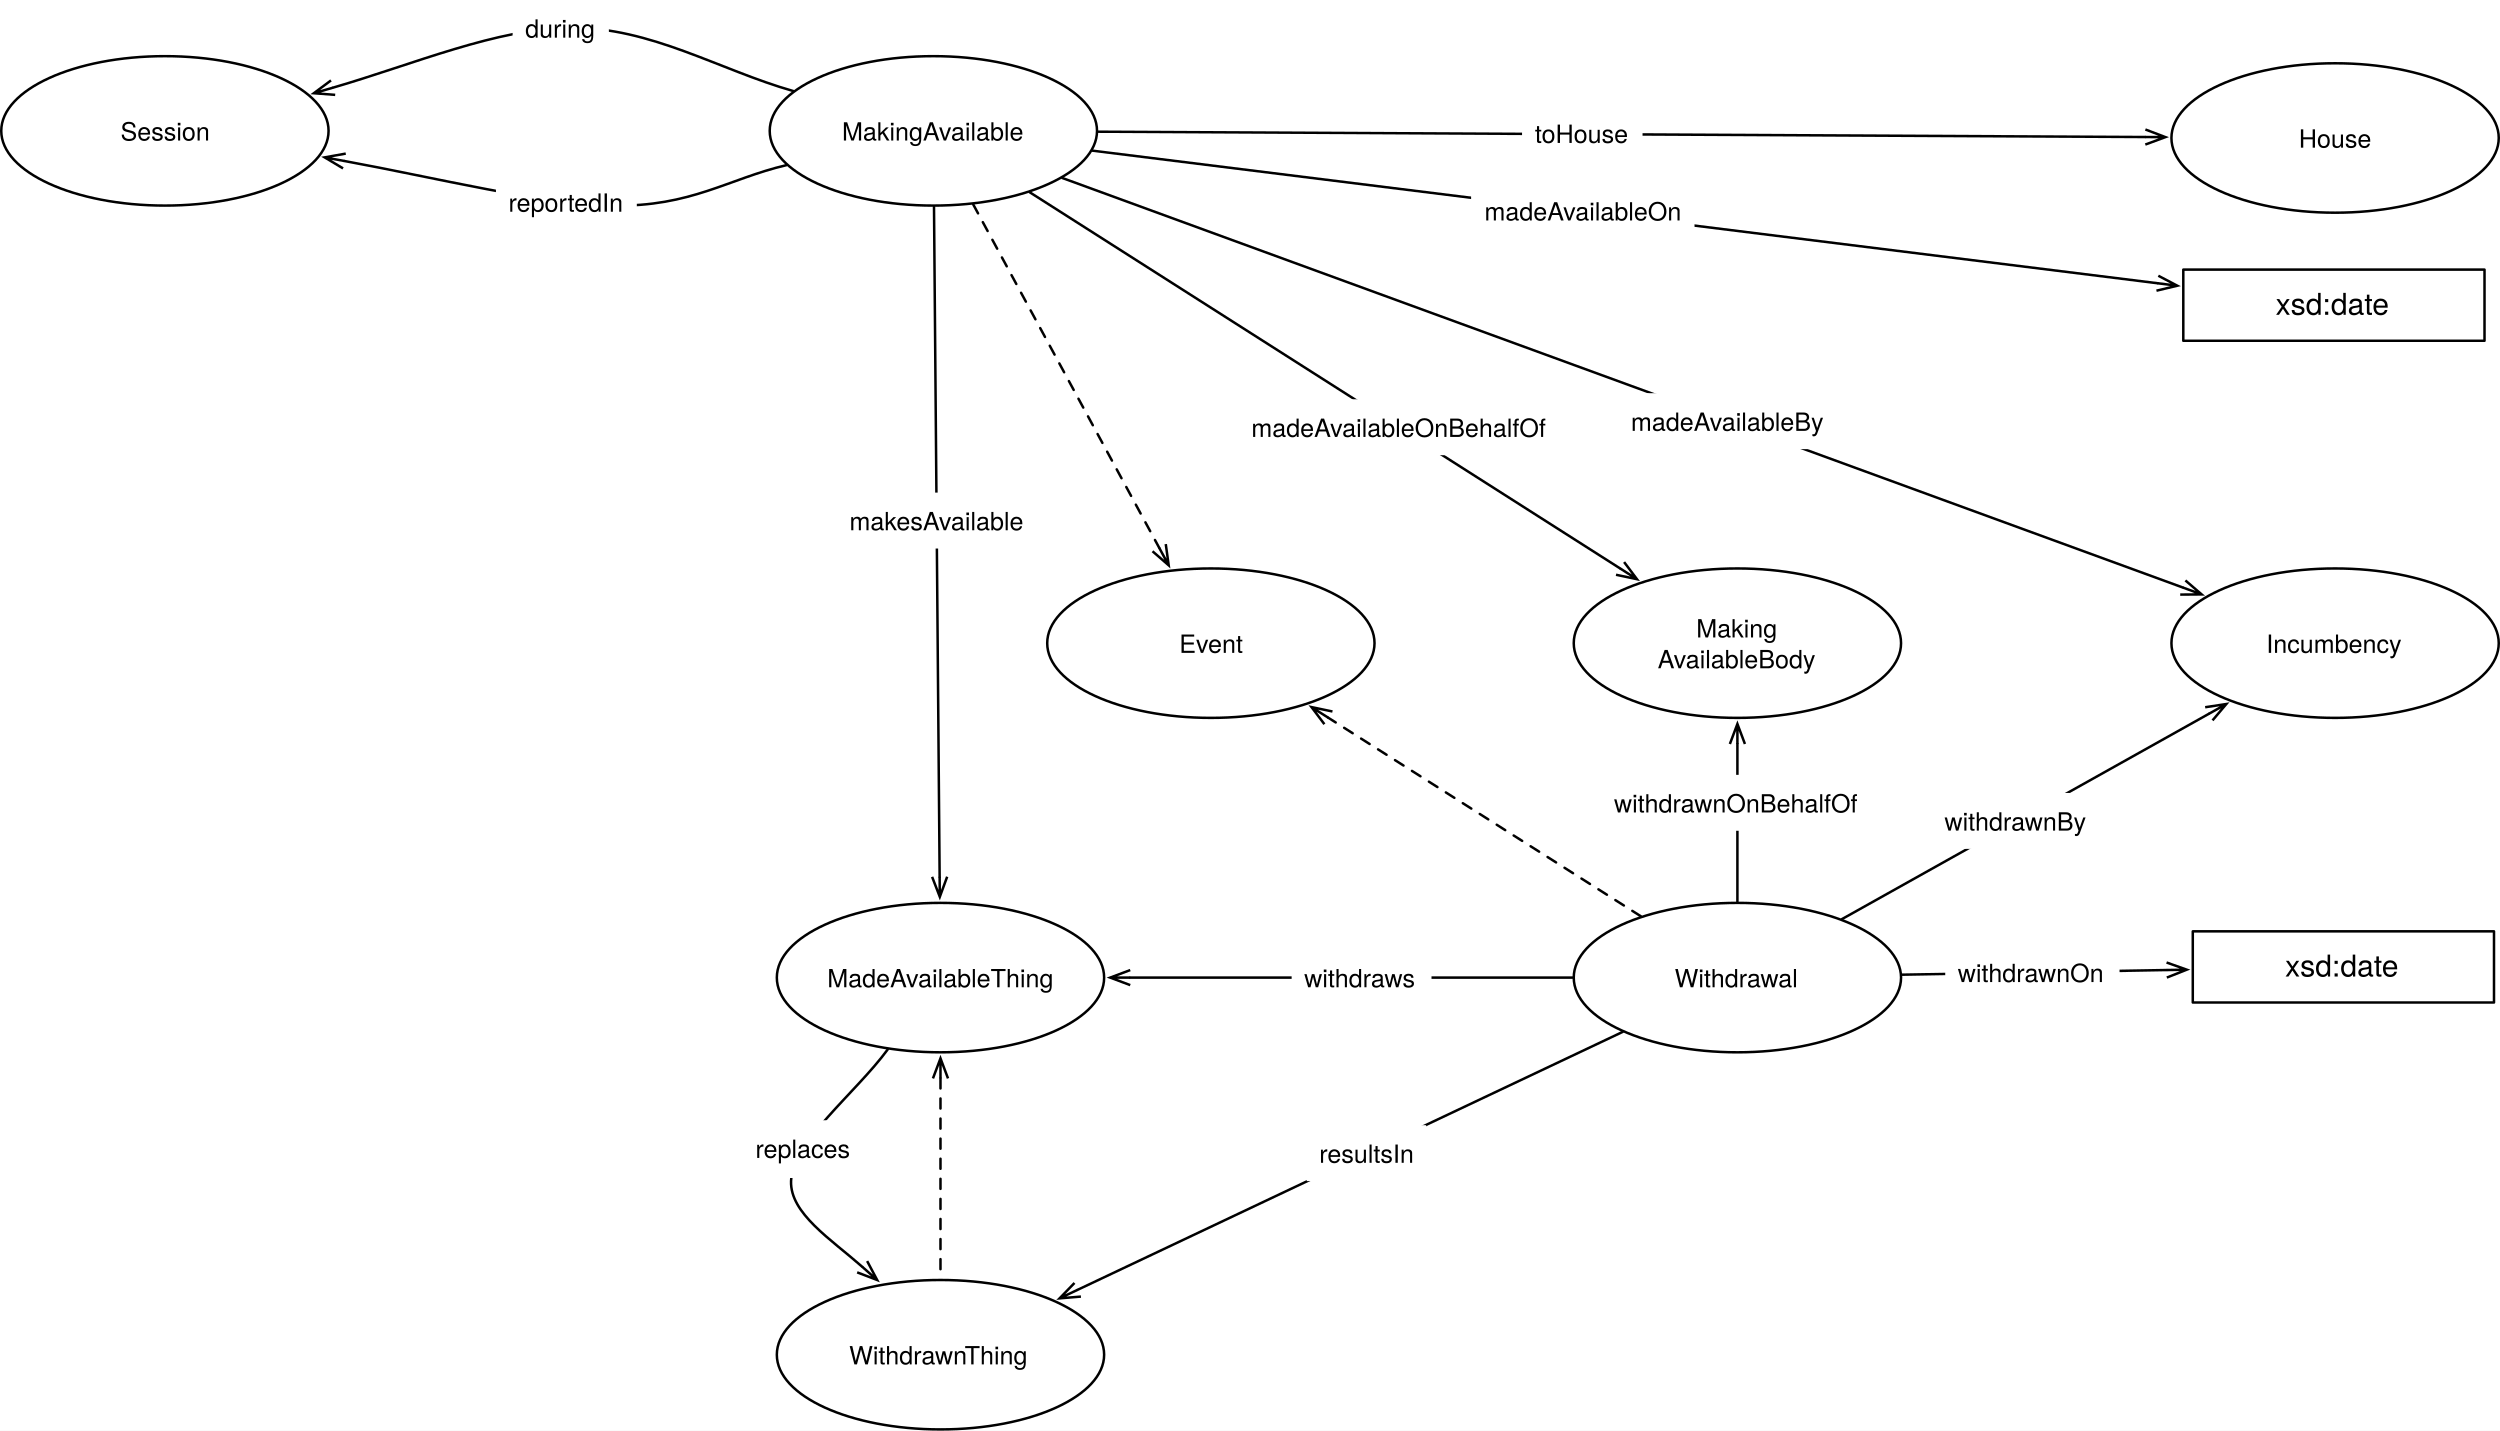
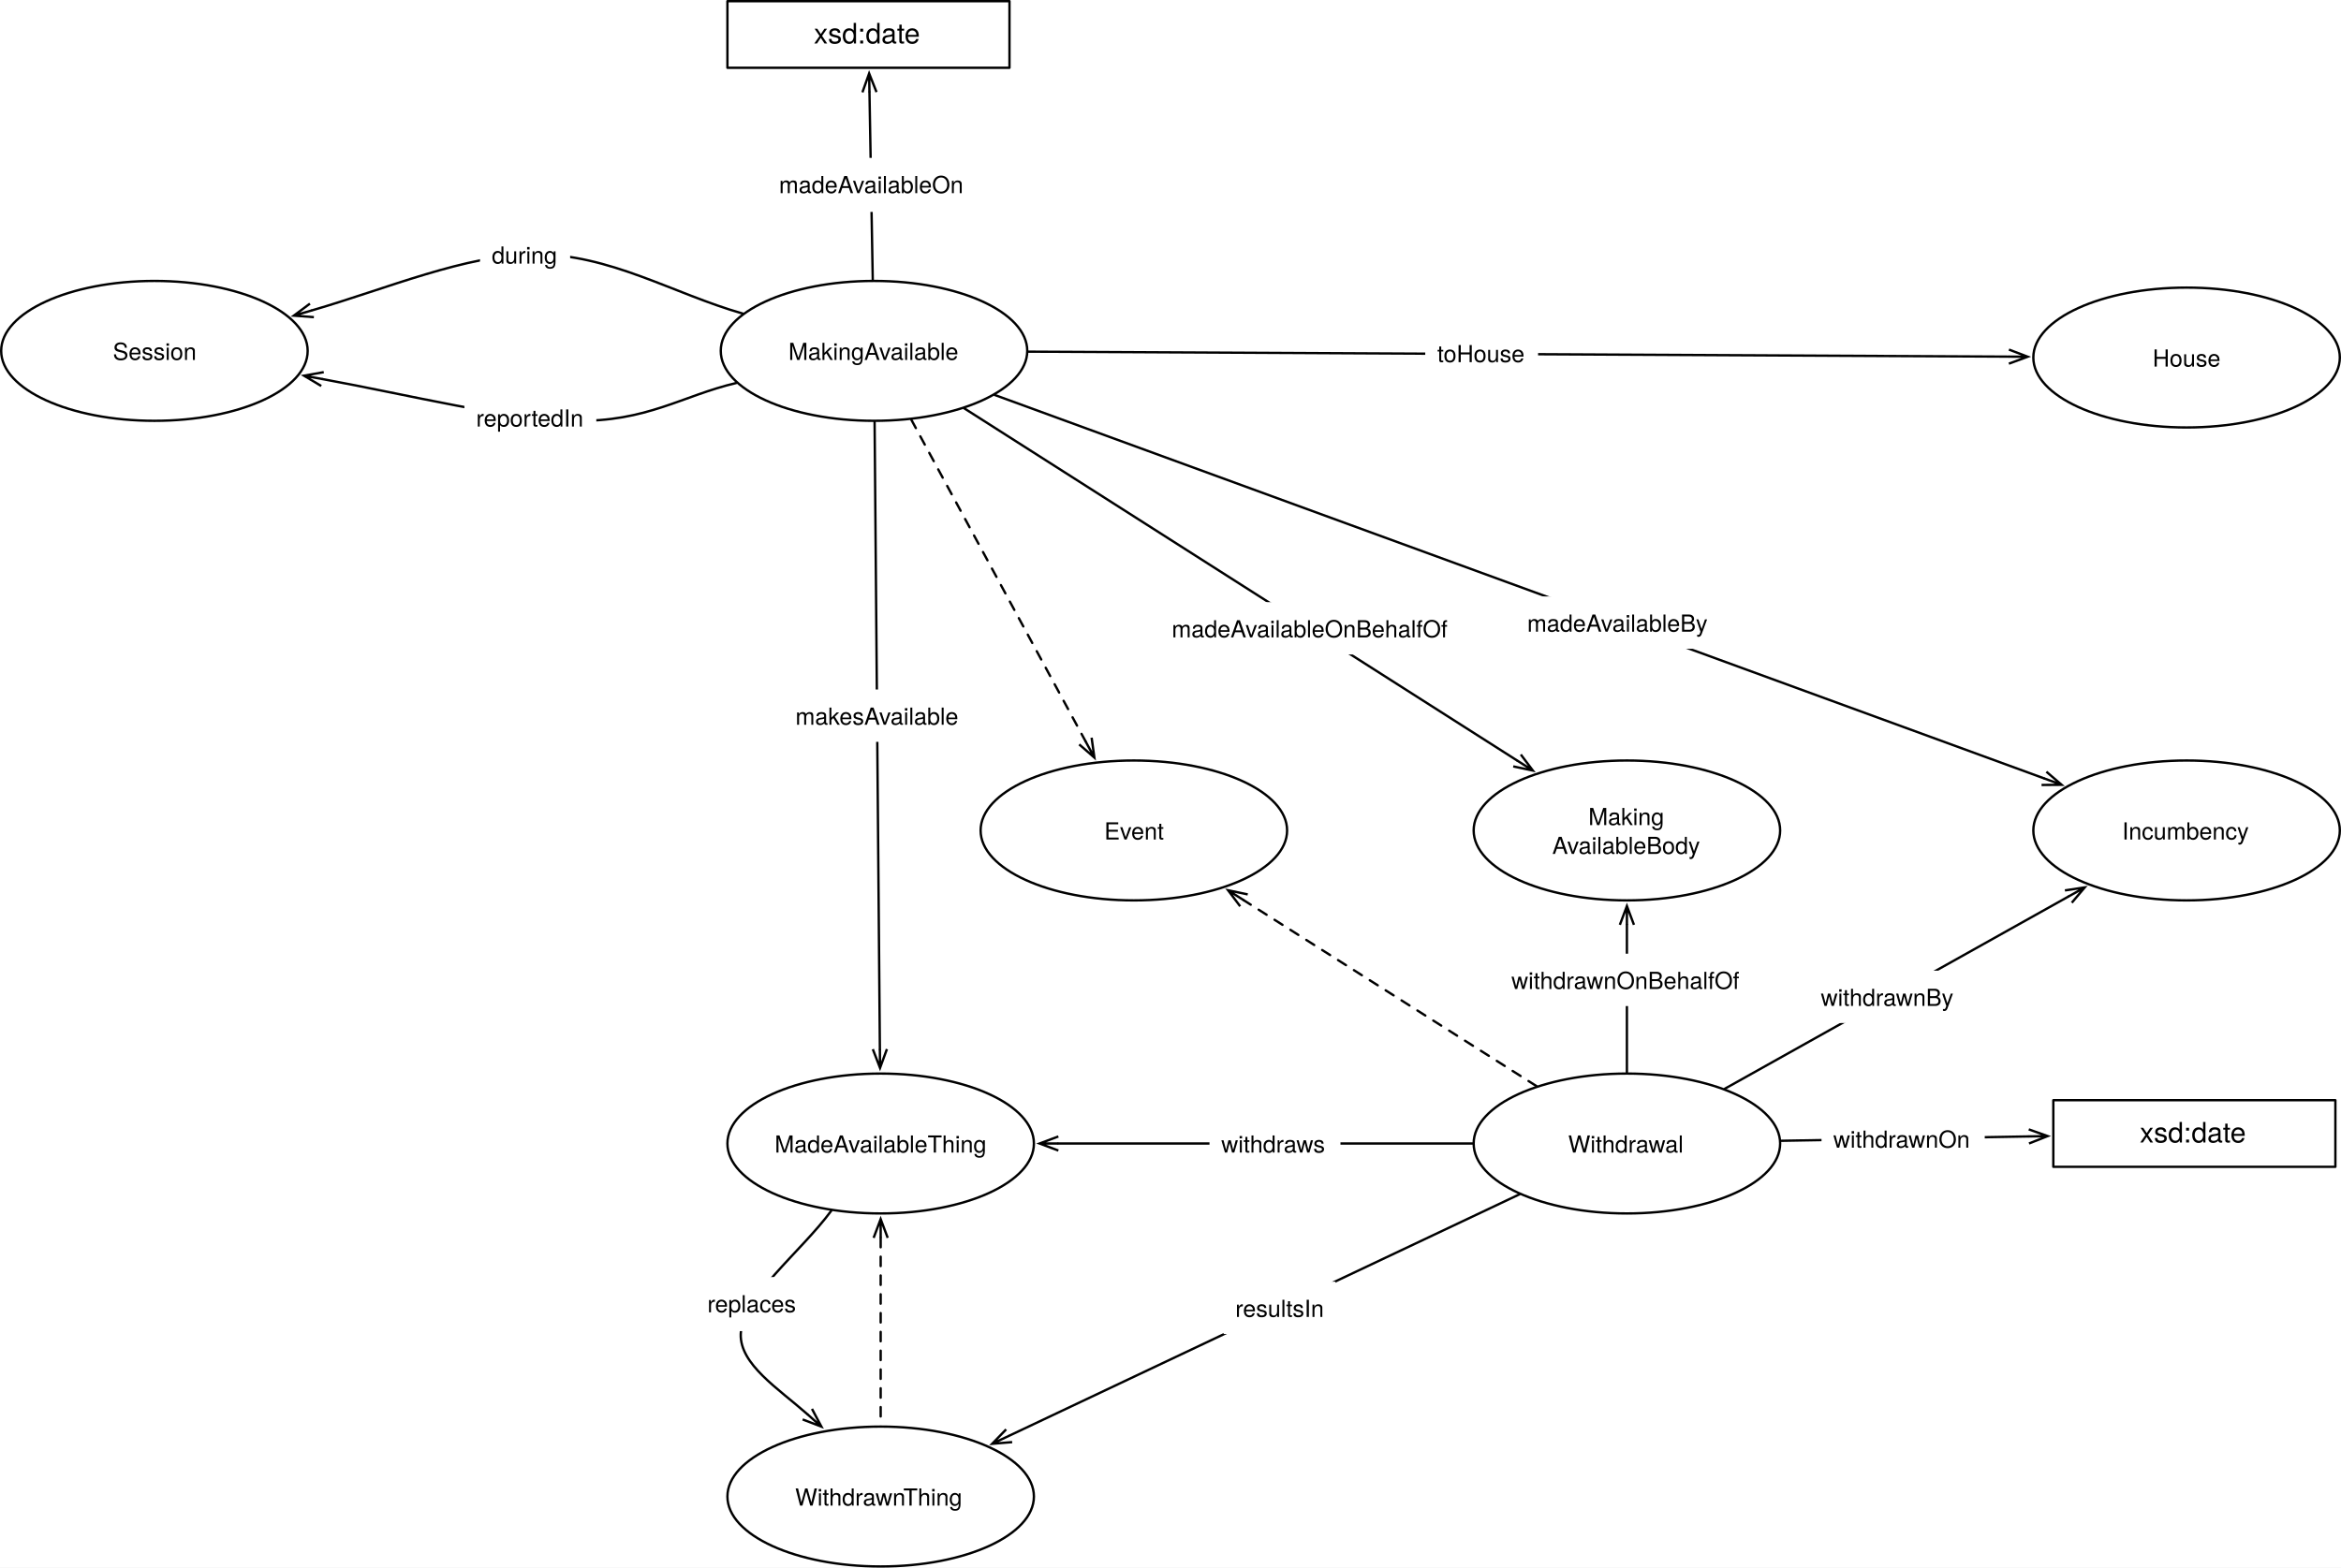
- <svg xmlns="http://www.w3.org/2000/svg" version="1.1" viewBox="583.437 218.573 995.961 569.959" width="995.961" height="569.959">
+ <svg xmlns="http://www.w3.org/2000/svg" version="1.1" viewBox="583.437 121.39 995.961 667.142" width="995.961" height="667.142">
  <defs>
    <marker orient="auto" overflow="visible" markerUnits="strokeWidth" id="StickArrow_Marker" stroke-linejoin="miter" stroke-miterlimit="10" viewBox="-1 -4 10 8" markerWidth="10" markerHeight="8" color="black">
      <g>
        <path d="M 8 0 L 0 0 M 0 -3 L 8 0 L 0 3" fill="none" stroke="currentColor" stroke-width="1" />
      </g>
    </marker>
    <marker orient="auto" overflow="visible" markerUnits="strokeWidth" id="StickArrow_Marker_2" stroke-linejoin="miter" stroke-miterlimit="10" viewBox="-9 -4 10 8" markerWidth="10" markerHeight="8" color="black">
      <g>
        <path d="M -8 0 L 0 0 M 0 3 L -8 0 L 0 -3" fill="none" stroke="currentColor" stroke-width="1" />
      </g>
    </marker>
  </defs>
  <g id="Canvas_1" fill="none" stroke="none" stroke-dasharray="none" fill-opacity="1" stroke-opacity="1">
-     <rect fill="white" x="583.437" y="218.573" width="995.961" height="569.959" />
+     <rect fill="white" x="583.437" y="121.39" width="995.961" height="667.142" />
    <g id="Canvas_1_Layer_1">
      <g id="Line_963">
        <line x1="1020.968" y1="271.042" x2="1438.108" y2="273.16" marker-end="url(#StickArrow_Marker)" stroke="black" stroke-linecap="round" stroke-linejoin="round" stroke-width="1" />
      </g>
      <g id="Graphic_964">
        <rect x="1189.798" y="260.521" width="48" height="23" fill="white" />
        <text transform="translate(1194.908 265.521)" fill="black">
          <tspan font-family="Helvetica Neue" font-size="10" fill="black" x="0" y="10" xml:space="preserve">toHouse</tspan>
        </text>
      </g>
      <g id="Graphic_962">
        <ellipse cx="1513.701" cy="273.543" rx="65.197" ry="29.764" fill="white" />
        <ellipse cx="1513.701" cy="273.543" rx="65.197" ry="29.764" stroke="black" stroke-linecap="round" stroke-linejoin="round" stroke-width="1" />
        <text transform="translate(1466.543 267.4033)" fill="black">
          <tspan font-family="Helvetica Neue" font-size="10" fill="black" x="32.712" y="10" xml:space="preserve">House</tspan>
        </text>
      </g>
      <g id="Graphic_1013">
-         <rect x="1453.228" y="325.984" width="120" height="28.346" fill="white" />
-         <rect x="1453.228" y="325.984" width="120" height="28.346" stroke="black" stroke-linecap="round" stroke-linejoin="round" stroke-width="1" />
-         <text transform="translate(1458.228 332.9895)" fill="black">
+         <rect x="892.913" y="121.89" width="120" height="28.346" fill="white" />
+         <rect x="892.913" y="121.89" width="120" height="28.346" stroke="black" stroke-linecap="round" stroke-linejoin="round" stroke-width="1" />
+         <text transform="translate(897.9134 128.895)" fill="black">
          <tspan font-family="Helvetica Neue" font-size="12" fill="black" x="31.774" y="11" xml:space="preserve">xsd:date</tspan>
        </text>
      </g>
      <g id="Line_1015">
-         <line x1="1018.683" y1="278.601" x2="1442.908" y2="331.405" marker-end="url(#StickArrow_Marker)" stroke="black" stroke-linecap="round" stroke-linejoin="round" stroke-width="1" />
+         <line x1="954.745" y1="240.446" x2="953.345" y2="160.635" marker-end="url(#StickArrow_Marker)" stroke="black" stroke-linecap="round" stroke-linejoin="round" stroke-width="1" />
      </g>
      <g id="Graphic_1016">
-         <rect x="1169.503" y="291.413" width="89" height="23" fill="white" />
-         <text transform="translate(1174.823 296.4127)" fill="black">
+         <rect x="909.536" y="188.577" width="89" height="23" fill="white" />
+         <text transform="translate(914.8564 193.5769)" fill="black">
          <tspan font-family="Helvetica Neue" font-size="10" fill="black" x="29842795e-20" y="10" xml:space="preserve">madeAvailableOn</tspan>
        </text>
      </g>
      <g id="Graphic_1005">
        <ellipse cx="649.134" cy="270.709" rx="65.197" ry="29.764" fill="white" />
        <ellipse cx="649.134" cy="270.709" rx="65.197" ry="29.764" stroke="black" stroke-linecap="round" stroke-linejoin="round" stroke-width="1" />
        <text transform="translate(601.9764 264.5687)" fill="black">
          <tspan font-family="Helvetica Neue" font-size="10" fill="black" x="29.472" y="10" xml:space="preserve">Session</tspan>
        </text>
      </g>
      <g id="Line_1006">
        <path d="M 899.44 254.834 C 869.866 246.426 842.848 229.396 810.709 229.606 C 781.499 229.797 748.044 244.227 716.134 253.484" marker-end="url(#StickArrow_Marker)" stroke="black" stroke-linecap="round" stroke-linejoin="round" stroke-width="1" />
      </g>
      <g id="Graphic_1007">
        <rect x="787.658" y="218.573" width="38.34" height="22.28" fill="white" />
        <text transform="translate(792.6581 223.5726)" fill="black">
          <tspan font-family="Helvetica Neue" font-size="10" fill="black" x="7105427e-20" y="10" xml:space="preserve">during</tspan>
        </text>
      </g>
      <g id="Graphic_1011">
        <ellipse cx="955.276" cy="270.709" rx="65.197" ry="29.764" fill="white" />
        <ellipse cx="955.276" cy="270.709" rx="65.197" ry="29.764" stroke="black" stroke-linecap="round" stroke-linejoin="round" stroke-width="1" />
        <text transform="translate(908.1181 264.5687)" fill="black">
          <tspan font-family="Helvetica Neue" font-size="10" fill="black" x="10.762" y="10" xml:space="preserve">MakingAvailable</tspan>
        </text>
      </g>
      <g id="Line_1024">
        <path d="M 896.72 284.372 C 873.721 289.738 858.686 301.034 827.716 300.472 C 799.294 299.957 757.433 289.453 720.639 282.712" marker-end="url(#StickArrow_Marker)" stroke="black" stroke-linecap="round" stroke-linejoin="round" stroke-width="1" />
      </g>
      <g id="Graphic_1023">
        <rect x="781.011" y="287.919" width="56.12" height="22.28" fill="white" />
        <text transform="translate(786.0107 292.9191)" fill="black">
          <tspan font-family="Helvetica Neue" font-size="10" fill="black" x="0" y="10" xml:space="preserve">reportedIn</tspan>
        </text>
      </g>
      <g id="Graphic_1025">
        <ellipse cx="1513.701" cy="474.803" rx="65.197" ry="29.764" fill="white" />
        <ellipse cx="1513.701" cy="474.803" rx="65.197" ry="29.764" stroke="black" stroke-linecap="round" stroke-linejoin="round" stroke-width="1" />
        <text transform="translate(1466.543 468.6631)" fill="black">
          <tspan font-family="Helvetica Neue" font-size="10" fill="black" x="19.737" y="10" xml:space="preserve">Incumbency</tspan>
        </text>
      </g>
      <g id="Line_1027">
        <line x1="1006.645" y1="289.483" x2="1453.033" y2="452.63" marker-end="url(#StickArrow_Marker)" stroke="black" stroke-linecap="round" stroke-linejoin="round" stroke-width="1" />
      </g>
      <g id="Graphic_1026">
        <rect x="1228.178" y="375.217" width="87.05" height="22.28" fill="white" />
        <text transform="translate(1233.178 380.2173)" fill="black">
          <tspan font-family="Helvetica Neue" font-size="10" fill="black" x="0" y="10" xml:space="preserve">madeAvailableBy</tspan>
        </text>
      </g>
      <g id="Graphic_1031">
        <ellipse cx="958.11" cy="608.032" rx="65.197" ry="29.764" fill="white" />
        <ellipse cx="958.11" cy="608.032" rx="65.197" ry="29.764" stroke="black" stroke-linecap="round" stroke-linejoin="round" stroke-width="1" />
        <text transform="translate(910.9528 601.8915)" fill="black">
          <tspan font-family="Helvetica Neue" font-size="10" fill="black" x="2.057" y="10" xml:space="preserve">MadeAvailableThing</tspan>
        </text>
      </g>
      <g id="Line_1033">
        <line x1="955.53" y1="300.972" x2="957.773" y2="567.868" marker-end="url(#StickArrow_Marker)" stroke="black" stroke-linecap="round" stroke-linejoin="round" stroke-width="1" />
      </g>
      <g id="Graphic_1032">
        <rect x="916.85" y="414.819" width="79.46" height="22.28" fill="white" />
        <text transform="translate(921.8502 419.8193)" fill="black">
          <tspan font-family="Helvetica Neue" font-size="10" fill="black" x="0" y="10" xml:space="preserve">makesAvailable</tspan>
        </text>
      </g>
      <g id="Graphic_1034">
        <ellipse cx="1275.591" cy="608.032" rx="65.197" ry="29.764" fill="white" />
        <ellipse cx="1275.591" cy="608.032" rx="65.197" ry="29.764" stroke="black" stroke-linecap="round" stroke-linejoin="round" stroke-width="1" />
        <text transform="translate(1228.433 601.8915)" fill="black">
          <tspan font-family="Helvetica Neue" font-size="10" fill="black" x="22.162" y="10" xml:space="preserve">Withdrawal</tspan>
        </text>
      </g>
      <g id="Line_1036">
        <line x1="1209.894" y1="608.032" x2="1033.707" y2="608.032" marker-end="url(#StickArrow_Marker)" stroke="black" stroke-linecap="round" stroke-linejoin="round" stroke-width="1" />
      </g>
      <g id="Graphic_1035">
        <rect x="1098.006" y="596.891" width="55.72" height="22.28" fill="white" />
        <text transform="translate(1103.006 601.8915)" fill="black">
          <tspan font-family="Helvetica Neue" font-size="10" fill="black" x="58264504e-20" y="10" xml:space="preserve">withdraws</tspan>
        </text>
      </g>
      <g id="Graphic_1037">
        <ellipse cx="958.11" cy="758.268" rx="65.197" ry="29.764" fill="white" />
        <ellipse cx="958.11" cy="758.268" rx="65.197" ry="29.764" stroke="black" stroke-linecap="round" stroke-linejoin="round" stroke-width="1" />
        <text transform="translate(910.9528 752.1277)" fill="black">
          <tspan font-family="Helvetica Neue" font-size="10" fill="black" x="10.767" y="10" xml:space="preserve">WithdrawnThing</tspan>
        </text>
      </g>
      <g id="Line_1039">
        <line x1="1229.872" y1="629.666" x2="1012.777" y2="732.399" marker-end="url(#StickArrow_Marker)" stroke="black" stroke-linecap="round" stroke-linejoin="round" stroke-width="1" />
      </g>
      <g id="Graphic_1038">
        <rect x="1104.002" y="666.827" width="47.6" height="22.28" fill="white" />
        <text transform="translate(1109.002 671.827)" fill="black">
          <tspan font-family="Helvetica Neue" font-size="10" fill="black" x="0" y="10" xml:space="preserve">resultsIn</tspan>
        </text>
      </g>
      <g id="Line_1042">
        <line x1="958.11" y1="648.195" x2="958.11" y2="728.004" marker-start="url(#StickArrow_Marker_2)" stroke="black" stroke-linecap="round" stroke-linejoin="round" stroke-dasharray="4.0,4.0" stroke-width="1" />
      </g>
      <g id="Graphic_1049">
        <rect x="1457.008" y="589.606" width="120" height="28.346" fill="white" />
        <rect x="1457.008" y="589.606" width="120" height="28.346" stroke="black" stroke-linecap="round" stroke-linejoin="round" stroke-width="1" />
        <text transform="translate(1462.008 596.6115)" fill="black">
          <tspan font-family="Helvetica Neue" font-size="12" fill="black" x="31.774" y="11" xml:space="preserve">xsd:date</tspan>
        </text>
      </g>
      <g id="Line_1048">
        <line x1="1341.239" y1="606.875" x2="1446.61" y2="605.019" marker-end="url(#StickArrow_Marker)" stroke="black" stroke-linecap="round" stroke-linejoin="round" stroke-width="1" />
      </g>
      <g id="Graphic_1047">
        <rect x="1358.39" y="594.822" width="69.44" height="22.28" fill="white" />
        <text transform="translate(1363.39 599.8217)" fill="black">
          <tspan font-family="Helvetica Neue" font-size="10" fill="black" x="0" y="10" xml:space="preserve">withdrawnOn</tspan>
        </text>
      </g>
      <g id="Line_1051">
        <line x1="1317.246" y1="584.724" x2="1463.405" y2="502.945" marker-end="url(#StickArrow_Marker)" stroke="black" stroke-linecap="round" stroke-linejoin="round" stroke-width="1" />
      </g>
      <g id="Graphic_1050">
        <rect x="1353.081" y="534.474" width="68.13" height="22.28" fill="white" />
        <text transform="translate(1358.081 539.4737)" fill="black">
          <tspan font-family="Helvetica Neue" font-size="10" fill="black" x="50803806e-20" y="10" xml:space="preserve">withdrawnBy</tspan>
        </text>
      </g>
      <g id="Graphic_1056">
        <ellipse cx="1275.591" cy="474.803" rx="65.197" ry="29.764" fill="white" />
        <ellipse cx="1275.591" cy="474.803" rx="65.197" ry="29.764" stroke="black" stroke-linecap="round" stroke-linejoin="round" stroke-width="1" />
        <text transform="translate(1228.433 462.5231)" fill="black">
          <tspan font-family="Helvetica Neue" font-size="10" fill="black" x="30.762" y="10" xml:space="preserve">Making</tspan>
          <tspan font-family="Helvetica Neue" font-size="10" fill="black" x="15.397" y="22.28" xml:space="preserve">AvailableBody</tspan>
        </text>
      </g>
      <g id="Line_1058">
        <line x1="993.675" y1="295.176" x2="1228.842" y2="445.016" marker-end="url(#StickArrow_Marker)" stroke="black" stroke-linecap="round" stroke-linejoin="round" stroke-width="1" />
      </g>
      <g id="Graphic_1057">
        <rect x="1076.953" y="377.638" width="127.25" height="22.28" fill="white" />
        <text transform="translate(1081.953 382.6376)" fill="black">
          <tspan font-family="Helvetica Neue" font-size="10" fill="black" x="14210855e-21" y="10" xml:space="preserve">madeAvailableOnBehalfOf</tspan>
        </text>
      </g>
      <g id="Line_1060">
        <line x1="1275.591" y1="577.768" x2="1275.591" y2="514.967" marker-end="url(#StickArrow_Marker)" stroke="black" stroke-linecap="round" stroke-linejoin="round" stroke-width="1" />
      </g>
      <g id="Graphic_1059">
        <rect x="1221.426" y="527.259" width="108.33" height="22.28" fill="white" />
        <text transform="translate(1226.426 532.2594)" fill="black">
          <tspan font-family="Helvetica Neue" font-size="10" fill="black" x="881073e-18" y="10" xml:space="preserve">withdrawnOnBehalfOf</tspan>
        </text>
      </g>
      <g id="Line_1062">
        <path d="M 937.09 636.661 C 924.255 654.141 899.108 673.522 898.583 689.107 C 898.148 701.995 914.55 712.293 926.903 723.213" marker-end="url(#StickArrow_Marker)" stroke="black" stroke-linecap="round" stroke-linejoin="round" stroke-width="1" />
      </g>
      <g id="Graphic_1061">
        <rect x="879.282" y="664.868" width="48" height="23" fill="white" />
        <text transform="translate(884.3923 669.8677)" fill="black">
          <tspan font-family="Helvetica Neue" font-size="10" fill="black" x="0" y="10" xml:space="preserve">replaces</tspan>
        </text>
      </g>
      <g id="Graphic_1063">
        <ellipse cx="1065.827" cy="474.803" rx="65.197" ry="29.764" fill="white" />
        <ellipse cx="1065.827" cy="474.803" rx="65.197" ry="29.764" stroke="black" stroke-linecap="round" stroke-linejoin="round" stroke-width="1" />
        <text transform="translate(1018.669 468.6631)" fill="black">
          <tspan font-family="Helvetica Neue" font-size="10" fill="black" x="34.562" y="10" xml:space="preserve">Event</tspan>
        </text>
      </g>
      <g id="Line_1065">
        <line x1="971.167" y1="300.046" x2="1045.22" y2="436.761" marker-end="url(#StickArrow_Marker)" stroke="black" stroke-linecap="round" stroke-linejoin="round" stroke-dasharray="4.0,4.0" stroke-width="1" />
      </g>
      <g id="Line_1066">
        <line x1="1237.111" y1="583.591" x2="1112.664" y2="504.551" marker-end="url(#StickArrow_Marker)" stroke="black" stroke-linecap="round" stroke-linejoin="round" stroke-dasharray="4.0,4.0" stroke-width="1" />
      </g>
    </g>
  </g>
</svg>
